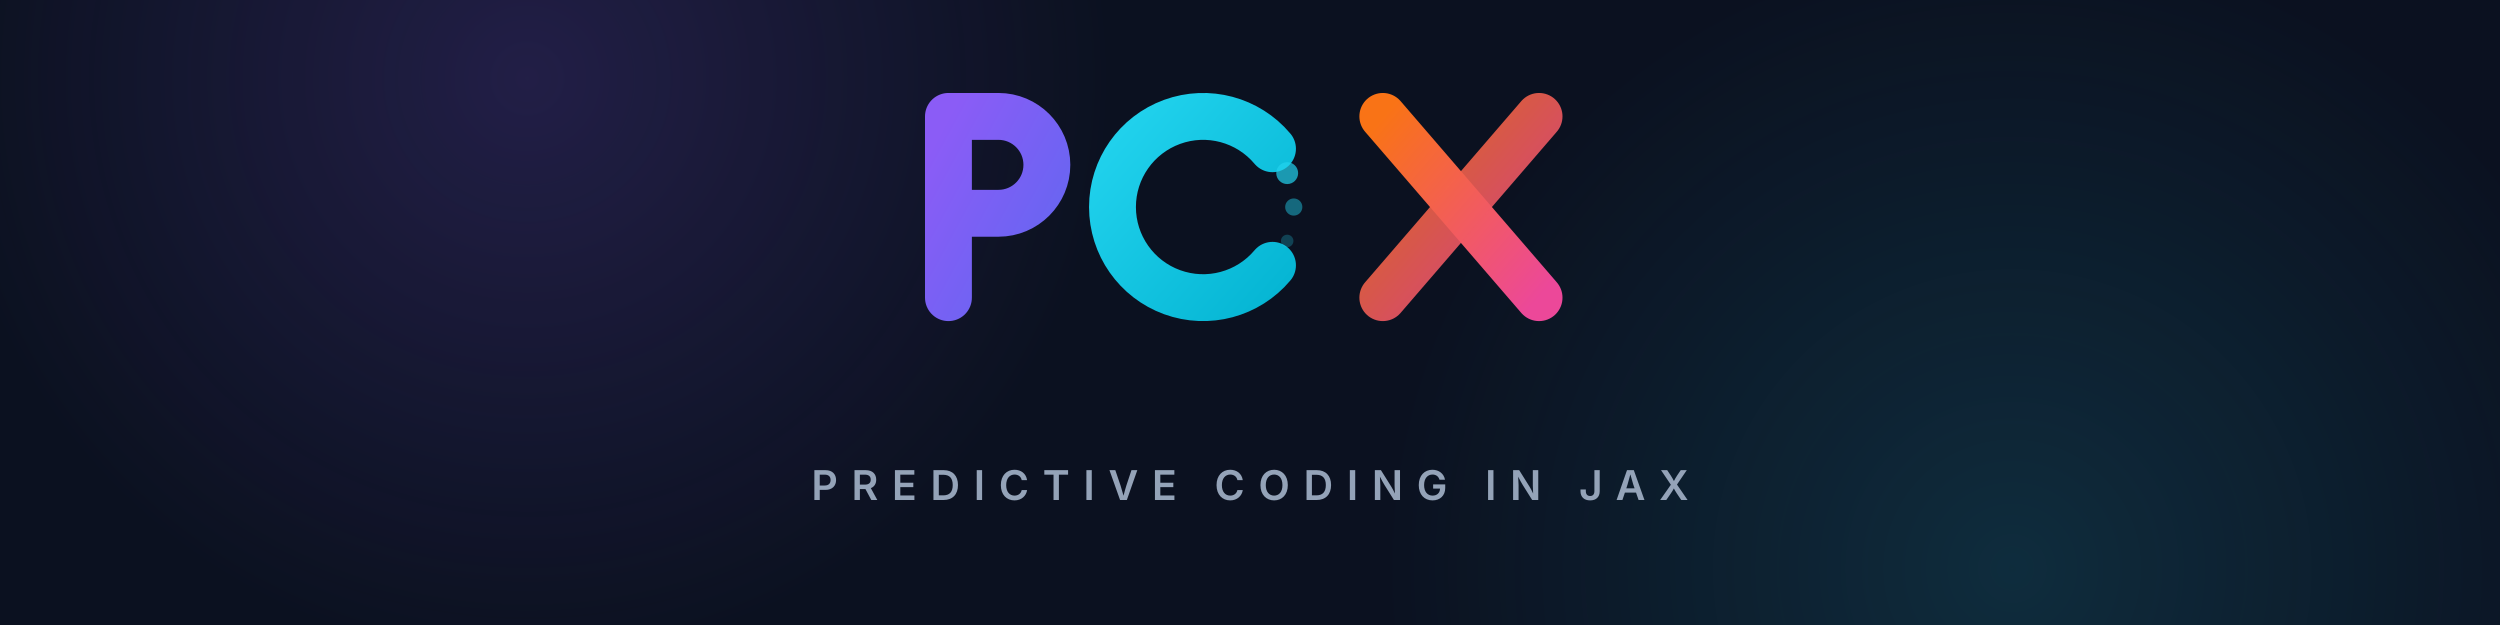
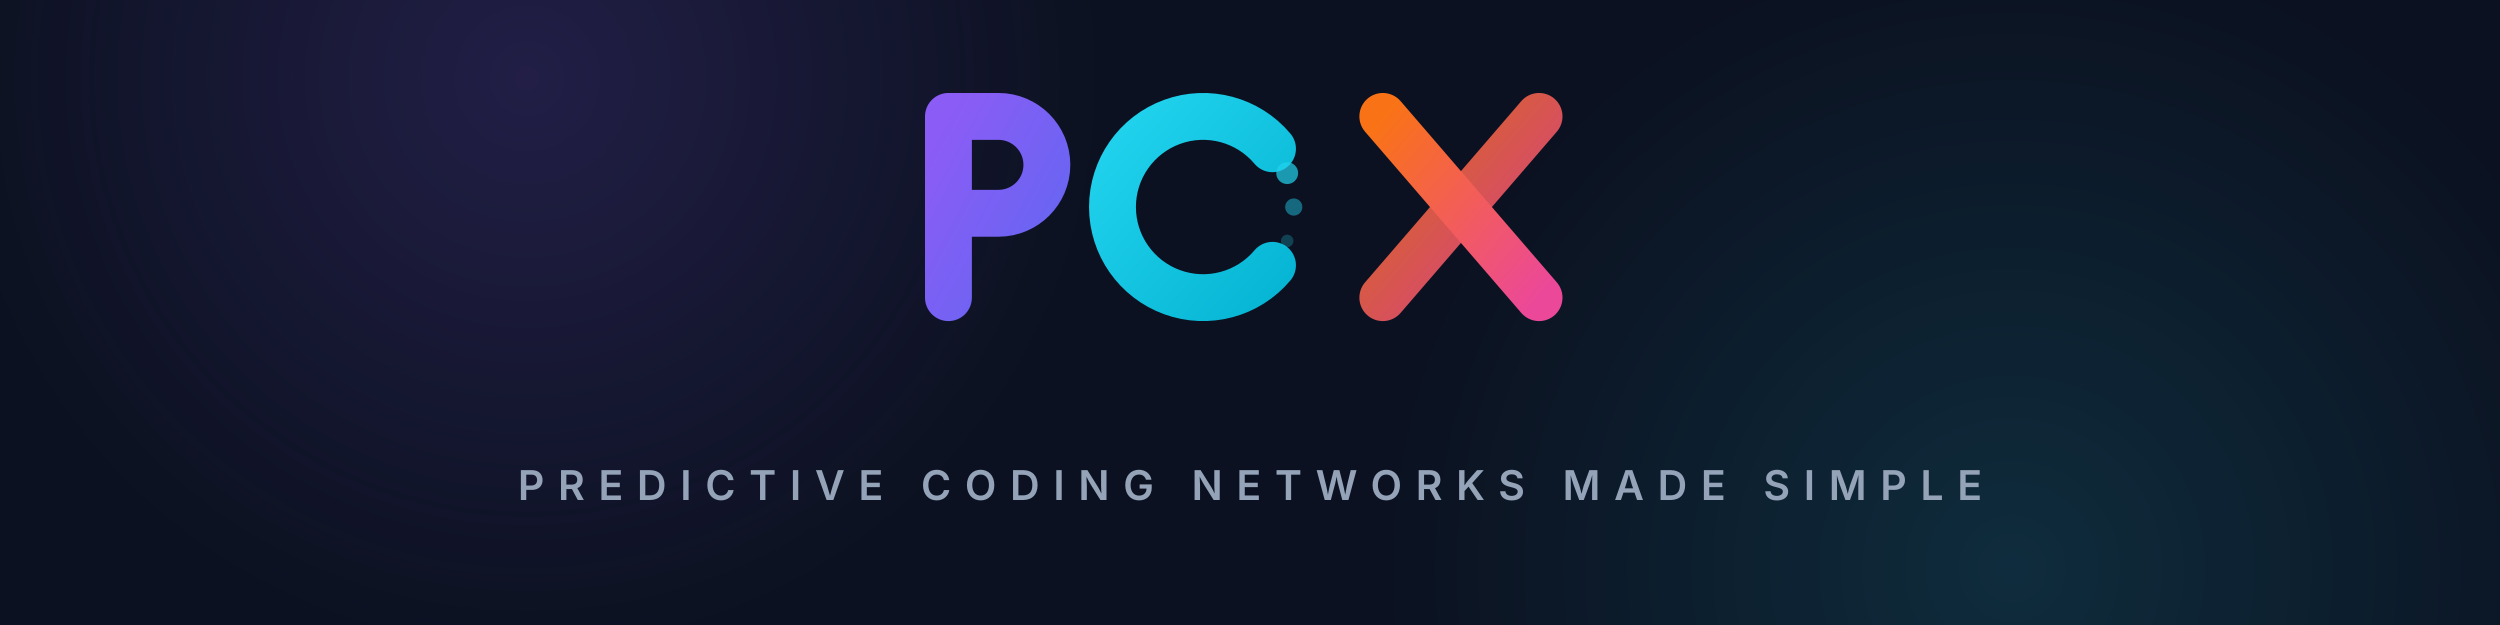
<svg xmlns="http://www.w3.org/2000/svg" viewBox="0 0 1280 320" width="1280" height="320">
  <defs>
    <linearGradient id="bP" x1="0" y1="0" x2="1" y2="1">
      <stop offset="0" stop-color="#8B5CF6" />
      <stop offset="1" stop-color="#6366F1" />
    </linearGradient>
    <linearGradient id="bC" x1="0" y1="0" x2="1" y2="1">
      <stop offset="0" stop-color="#22D3EE" />
      <stop offset="1" stop-color="#06B6D4" />
    </linearGradient>
    <linearGradient id="bX" x1="0" y1="0" x2="1" y2="1">
      <stop offset="0" stop-color="#F97316" />
      <stop offset="1" stop-color="#EC4899" />
    </linearGradient>
    <radialGradient id="bGlowV" cx="0.5" cy="0.5" r="0.5">
      <stop offset="0" stop-color="#8B5CF6" stop-opacity="0.18" />
      <stop offset="1" stop-color="#8B5CF6" stop-opacity="0" />
    </radialGradient>
    <radialGradient id="bGlowC" cx="0.5" cy="0.5" r="0.5">
      <stop offset="0" stop-color="#22D3EE" stop-opacity="0.14" />
      <stop offset="1" stop-color="#22D3EE" stop-opacity="0" />
    </radialGradient>
  </defs>
  <rect width="1280" height="320" fill="#0B1120" />
  <circle cx="270" cy="40" r="300" fill="url(#bGlowV)" />
  <circle cx="1030" cy="290" r="320" fill="url(#bGlowC)" />
  <g transform="translate(452,26) scale(0.8)">
    <path d="M 42 158 L 42 42 L 74 42 A 31 31 0 0 1 74 104 L 42 104" stroke="url(#bP)" stroke-width="30" stroke-linecap="round" stroke-linejoin="round" fill="none" />
    <path d="M 249.4 62.7 A 58 58 0 1 0 249.4 137.3" stroke="url(#bC)" stroke-width="30" stroke-linecap="round" fill="none" />
    <g fill="#22D3EE">
      <circle cx="258.8" cy="78.3" r="7" opacity="0.7" />
      <circle cx="263" cy="100" r="5.5" opacity="0.45" />
      <circle cx="258.8" cy="121.7" r="4" opacity="0.25" />
    </g>
    <g stroke-width="30" stroke-linecap="round" fill="none">
      <path d="M 320 42 L 420 158" stroke="url(#bX)" />
      <path d="M 420 42 L 320 158" stroke="url(#bX)" opacity="0.88" />
    </g>
  </g>
-   <text x="640" y="256" text-anchor="middle" font-family="'SF Pro Display','Segoe UI',system-ui,-apple-system,sans-serif" font-size="21" font-weight="600" letter-spacing="7" fill="#94A3B8">PREDICTIVE CODING IN JAX</text>
+   <text x="640" y="256" text-anchor="middle" font-family="'SF Pro Display','Segoe UI',system-ui,-apple-system,sans-serif" font-size="21" font-weight="600" letter-spacing="7" fill="#94A3B8">PREDICTIVE CODING NETWORKS MADE SIMPLE</text>
</svg>
